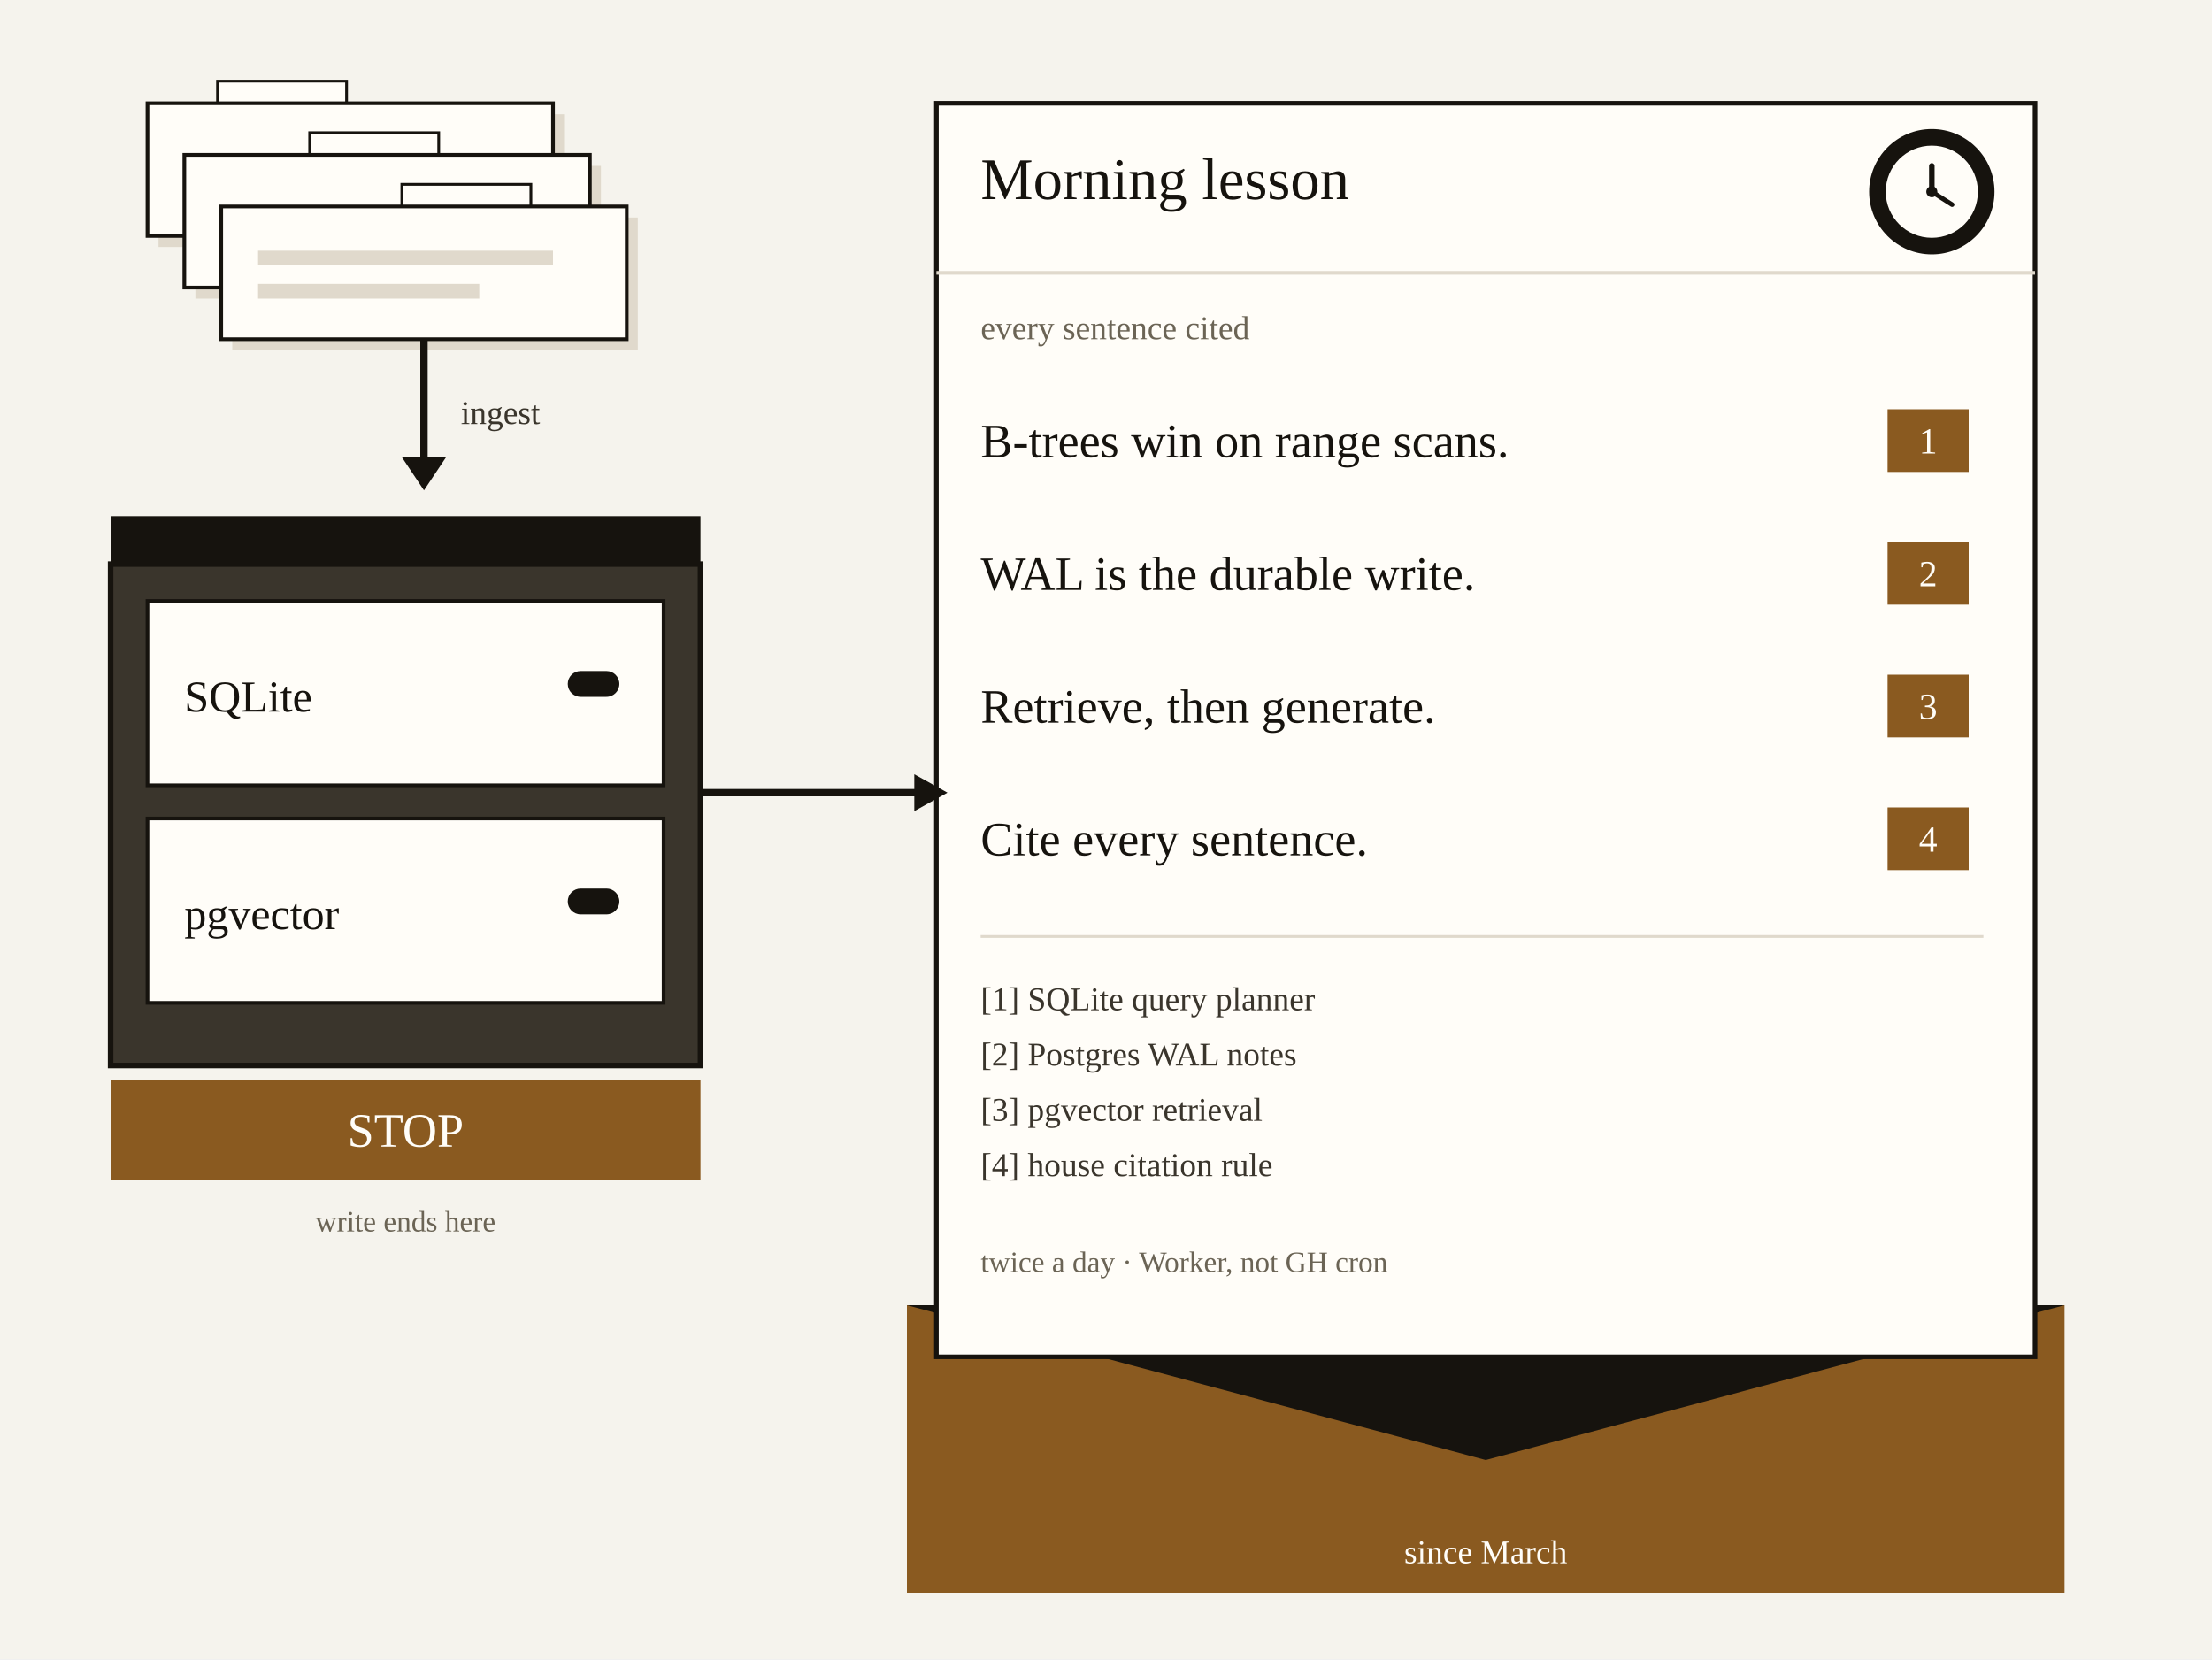
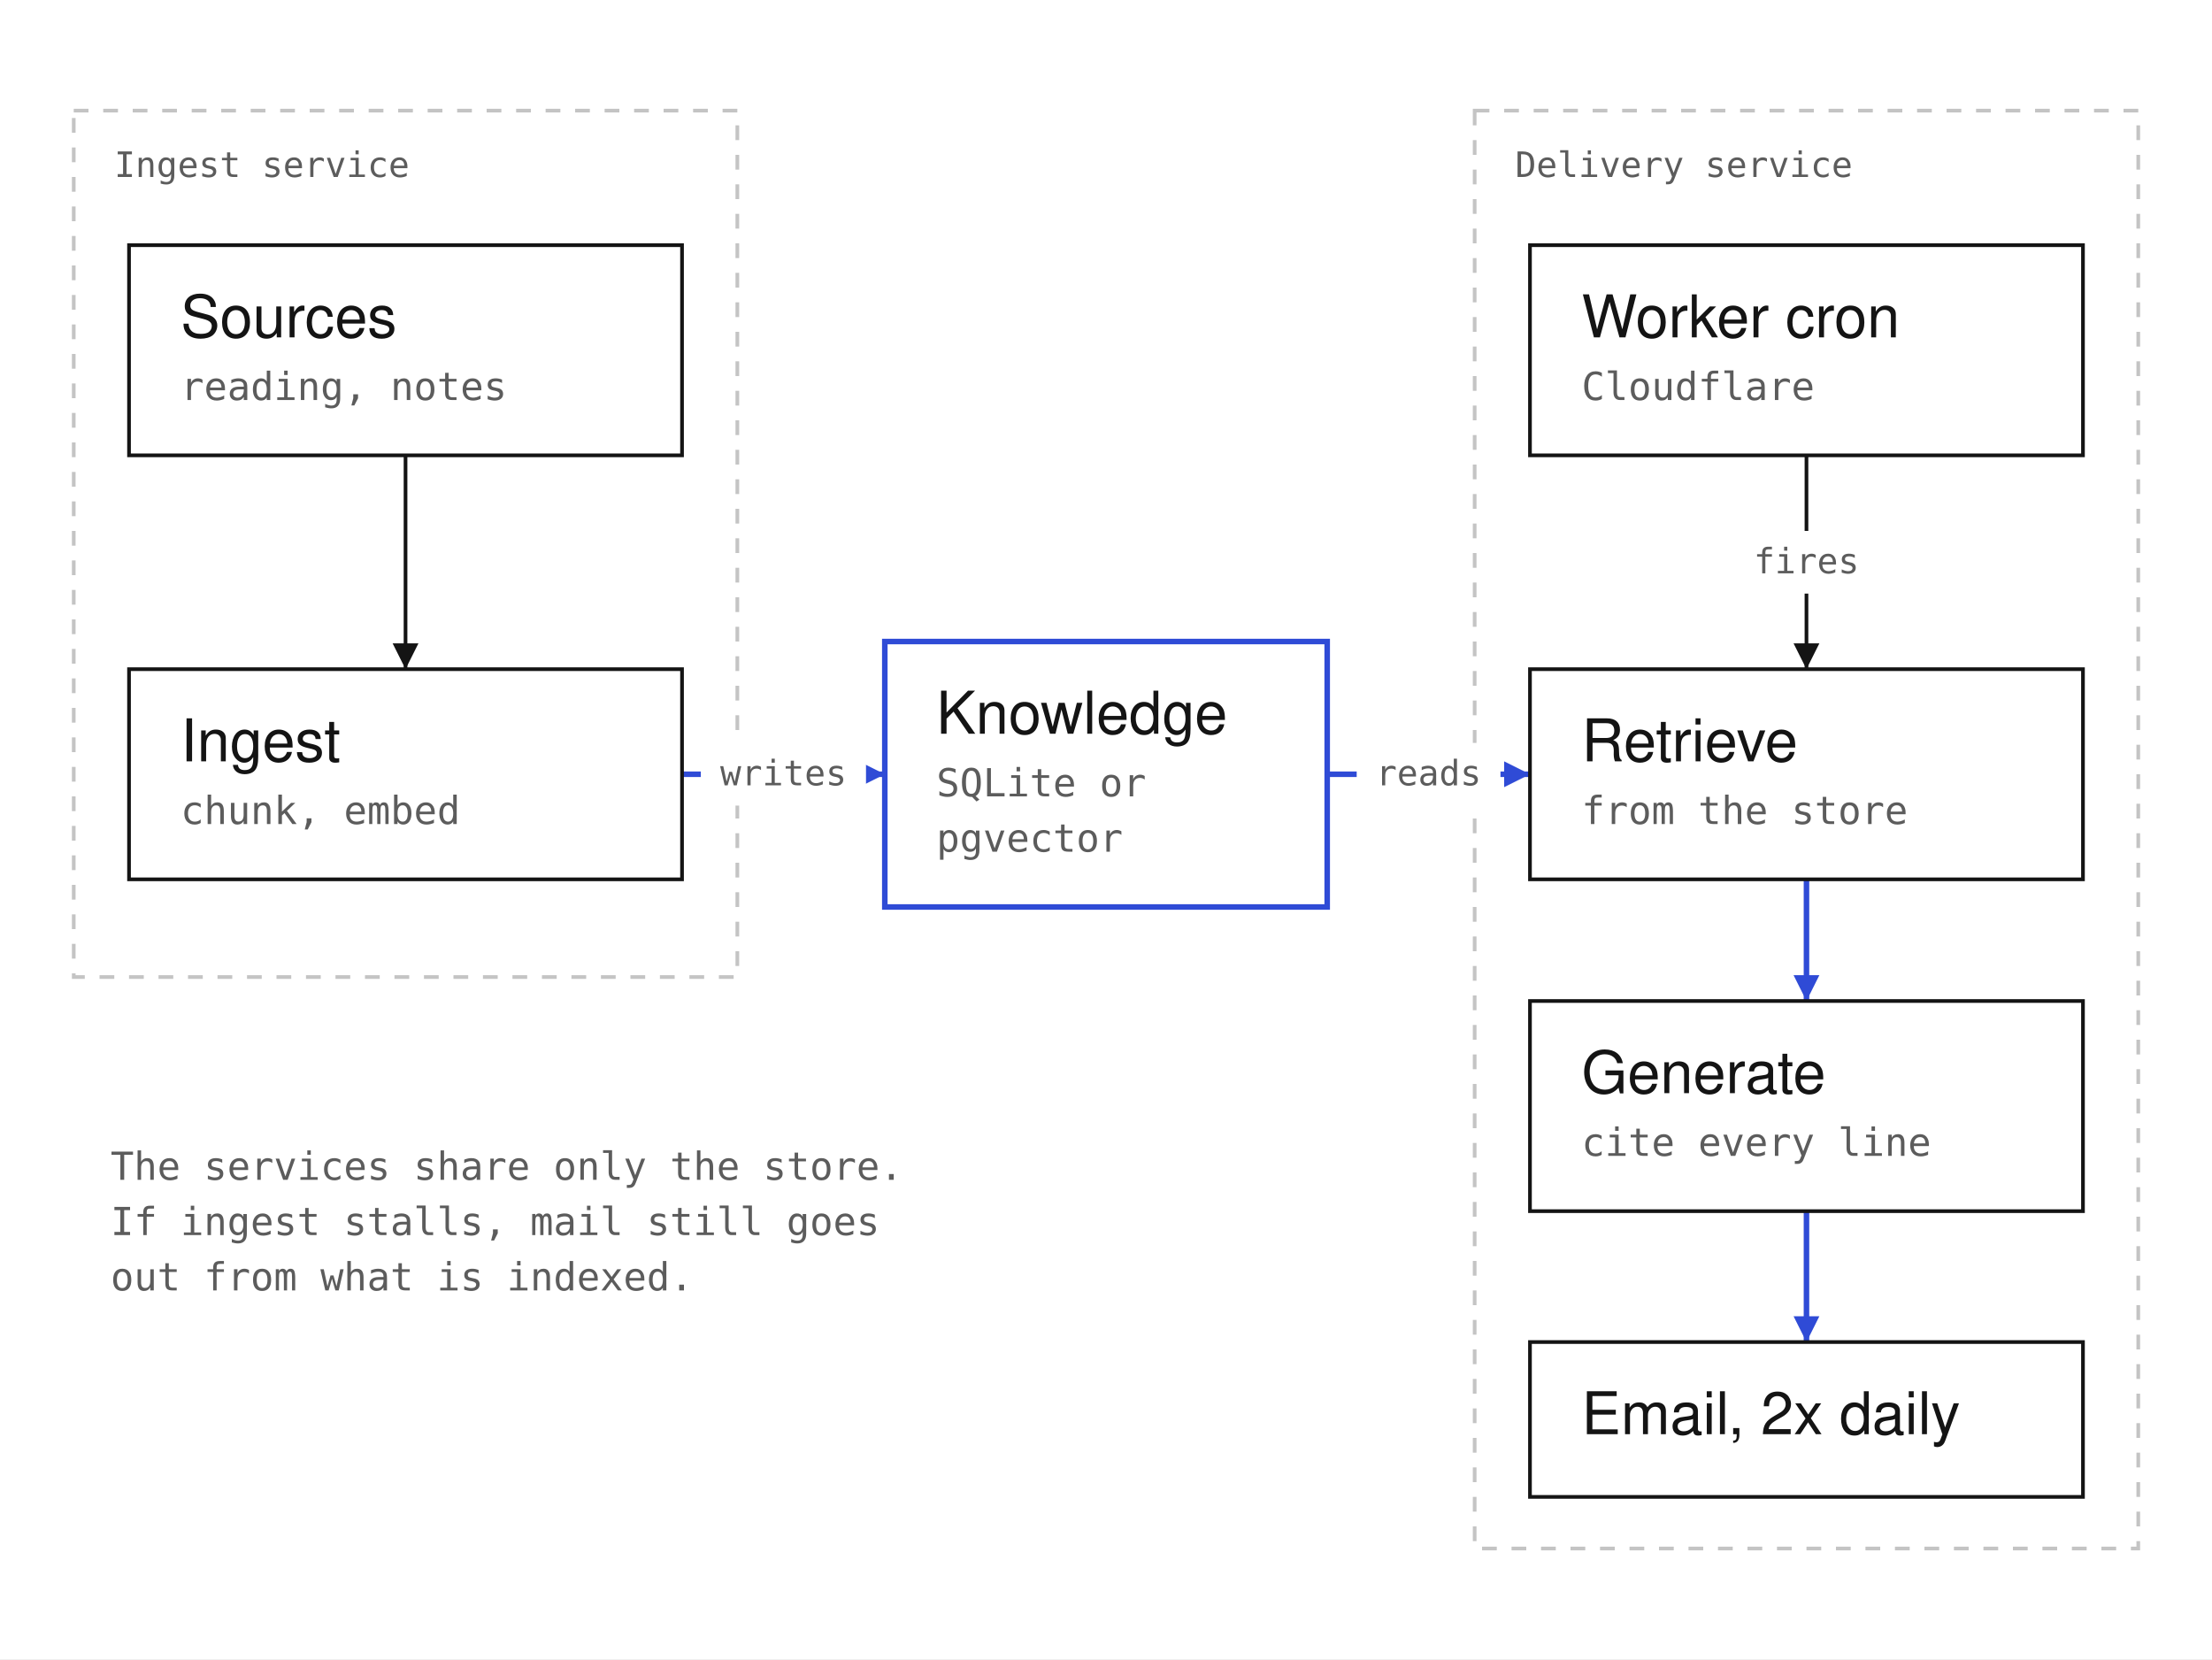
- <svg xmlns="http://www.w3.org/2000/svg" viewBox="0 0 1200 900" role="img" aria-labelledby="pad-title pad-desc">
-   <rect width="1200" height="900" fill="#f5f3ed" />
-   <g id="pad-envelope">
-     <rect x="492" y="708" width="628" height="156" fill="#8a5a20" />
-     <polygon points="492,708 806,792 1120,708" fill="#16130e" />
-     <rect x="508" y="708" width="596" height="28" fill="#fffdf8" />
-     <text x="806" y="848" text-anchor="middle" fill="#fffdf8" font-family="Georgia, 'Times New Roman', serif" font-size="18">since March</text>
-   </g>
-   <g id="pad-letter">
-     <rect x="508" y="56" width="596" height="680" fill="#fffdf8" stroke="#16130e" stroke-width="2.5" />
-     <line x1="508" y1="148" x2="1104" y2="148" stroke="#e0d9cc" stroke-width="2" />
-     <text x="532" y="108" fill="#16130e" font-family="Georgia, 'Times New Roman', serif" font-size="32">Morning lesson</text>
-     <text x="532" y="184" fill="#6b6455" font-family="Georgia, 'Times New Roman', serif" font-size="18">every sentence cited</text>
-     <text x="532" y="248" fill="#16130e" font-family="Georgia, 'Times New Roman', serif" font-size="26">B-trees win on range scans.</text>
-     <rect x="1024" y="222" width="44" height="34" fill="#8a5a20" />
-     <text x="1046" y="246" text-anchor="middle" fill="#fffdf8" font-family="Georgia, 'Times New Roman', serif" font-size="20">1</text>
-     <text x="532" y="320" fill="#16130e" font-family="Georgia, 'Times New Roman', serif" font-size="26">WAL is the durable write.</text>
-     <rect x="1024" y="294" width="44" height="34" fill="#8a5a20" />
-     <text x="1046" y="318" text-anchor="middle" fill="#fffdf8" font-family="Georgia, 'Times New Roman', serif" font-size="20">2</text>
-     <text x="532" y="392" fill="#16130e" font-family="Georgia, 'Times New Roman', serif" font-size="26">Retrieve, then generate.</text>
-     <rect x="1024" y="366" width="44" height="34" fill="#8a5a20" />
-     <text x="1046" y="390" text-anchor="middle" fill="#fffdf8" font-family="Georgia, 'Times New Roman', serif" font-size="20">3</text>
-     <text x="532" y="464" fill="#16130e" font-family="Georgia, 'Times New Roman', serif" font-size="26">Cite every sentence.</text>
-     <rect x="1024" y="438" width="44" height="34" fill="#8a5a20" />
-     <text x="1046" y="462" text-anchor="middle" fill="#fffdf8" font-family="Georgia, 'Times New Roman', serif" font-size="20">4</text>
-     <line x1="532" y1="508" x2="1076" y2="508" stroke="#e0d9cc" stroke-width="1.5" />
-     <text x="532" y="548" fill="#3a352c" font-family="Georgia, 'Times New Roman', serif" font-size="18">[1] SQLite query planner</text>
-     <text x="532" y="578" fill="#3a352c" font-family="Georgia, 'Times New Roman', serif" font-size="18">[2] Postgres WAL notes</text>
-     <text x="532" y="608" fill="#3a352c" font-family="Georgia, 'Times New Roman', serif" font-size="18">[3] pgvector retrieval</text>
-     <text x="532" y="638" fill="#3a352c" font-family="Georgia, 'Times New Roman', serif" font-size="18">[4] house citation rule</text>
-     <text x="532" y="690" fill="#6b6455" font-family="Georgia, 'Times New Roman', serif" font-size="16">twice a day · Worker, not GH cron</text>
-   </g>
-   <g id="pad-worker" transform="translate(1048 104)">
-     <circle r="34" fill="#16130e" />
-     <circle r="25" fill="#fffdf8" />
-     <line x1="0" y1="0" x2="0" y2="-14" stroke="#16130e" stroke-width="3" stroke-linecap="round" />
-     <line x1="0" y1="0" x2="11" y2="7" stroke="#16130e" stroke-width="2.5" stroke-linecap="round" />
-     <circle r="3" fill="#16130e" />
-   </g>
-   <g id="pad-sources">
-     <rect x="118" y="44" width="70" height="20" fill="#fffdf8" stroke="#16130e" stroke-width="1.5" />
-     <rect x="86" y="62" width="220" height="72" fill="#e0d9cc" />
-     <rect x="80" y="56" width="220" height="72" fill="#fffdf8" stroke="#16130e" stroke-width="2" />
-     <rect x="168" y="72" width="70" height="20" fill="#fffdf8" stroke="#16130e" stroke-width="1.5" />
-     <rect x="106" y="90" width="220" height="72" fill="#e0d9cc" />
-     <rect x="100" y="84" width="220" height="72" fill="#fffdf8" stroke="#16130e" stroke-width="2" />
-     <rect x="218" y="100" width="70" height="20" fill="#fffdf8" stroke="#16130e" stroke-width="1.5" />
-     <rect x="126" y="118" width="220" height="72" fill="#e0d9cc" />
-     <rect x="120" y="112" width="220" height="72" fill="#fffdf8" stroke="#16130e" stroke-width="2" />
-     <rect x="140" y="136" width="160" height="8" fill="#e0d9cc" />
-     <rect x="140" y="154" width="120" height="8" fill="#e0d9cc" />
-   </g>
-   <path d="M230 184 V250" fill="none" stroke="#16130e" stroke-width="4" />
-   <polygon points="230,266 218,248 242,248" fill="#16130e" />
-   <text x="250" y="230" fill="#3a352c" font-family="Georgia, 'Times New Roman', serif" font-size="18">ingest</text>
-   <g id="pad-cabinet">
-     <rect x="60" y="280" width="320" height="26" fill="#16130e" />
-     <rect x="60" y="306" width="320" height="272" fill="#3a352c" stroke="#16130e" stroke-width="3" />
-     <rect x="80" y="326" width="280" height="100" fill="#fffdf8" stroke="#16130e" stroke-width="2" />
-     <text x="100" y="386" fill="#16130e" font-family="Georgia, 'Times New Roman', serif" font-size="24">SQLite</text>
-     <rect x="308" y="364" width="28" height="14" rx="7" fill="#16130e" />
-     <rect x="80" y="444" width="280" height="100" fill="#fffdf8" stroke="#16130e" stroke-width="2" />
-     <text x="100" y="504" fill="#16130e" font-family="Georgia, 'Times New Roman', serif" font-size="24">pgvector</text>
-     <rect x="308" y="482" width="28" height="14" rx="7" fill="#16130e" />
-   </g>
-   <rect x="60" y="586" width="320" height="54" fill="#8a5a20" />
-   <text x="220" y="622" text-anchor="middle" fill="#fffdf8" font-family="Georgia, 'Times New Roman', serif" font-size="26">STOP</text>
-   <text x="220" y="668" text-anchor="middle" fill="#6b6455" font-family="Georgia, 'Times New Roman', serif" font-size="16">write ends here</text>
-   <path d="M380 430 H500" fill="none" stroke="#16130e" stroke-width="4" />
-   <polygon points="514,430 496,420 496,440" fill="#16130e" />
+ <svg xmlns="http://www.w3.org/2000/svg" viewBox="0 0 1200 900" role="img" aria-labelledby="personal-ai-digest-title personal-ai-digest-desc">
+   <rect width="1200" height="900" fill="#ffffff" />
+   <rect x="40" y="60" width="360" height="470" fill="none" stroke="#c4c4c4" stroke-width="2" stroke-dasharray="8 8" />
+   <text x="62" y="96" fill="#5c5c5c" font-family="ui-monospace, Menlo, Consolas, monospace" font-size="19">Ingest service</text>
+   <rect x="800" y="60" width="360" height="780" fill="none" stroke="#c4c4c4" stroke-width="2" stroke-dasharray="8 8" />
+   <text x="822" y="96" fill="#5c5c5c" font-family="ui-monospace, Menlo, Consolas, monospace" font-size="19">Delivery service</text>
+   <path d="M 220 247 L 220 363" fill="none" stroke="#141414" stroke-width="2" />
+   <path d="M 220 363 L 213 349 L 227 349 Z" fill="#141414" />
+   <path d="M 370 420 L 480 420" fill="none" stroke="#2f4bd6" stroke-width="3" />
+   <path d="M 480 420 L 466 427 L 466 413 Z" fill="#2f4bd6" />
+   <rect x="380.2" y="403" width="89.6" height="34" fill="#ffffff" />
+   <text x="425" y="426" text-anchor="middle" fill="#5c5c5c" font-family="ui-monospace, Menlo, Consolas, monospace" font-size="19">writes</text>
+   <path d="M 720 420 L 830 420" fill="none" stroke="#2f4bd6" stroke-width="3" />
+   <path d="M 830 420 L 816 427 L 816 413 Z" fill="#2f4bd6" />
+   <rect x="736" y="403" width="78" height="34" fill="#ffffff" />
+   <text x="775" y="426" text-anchor="middle" fill="#5c5c5c" font-family="ui-monospace, Menlo, Consolas, monospace" font-size="19">reads</text>
+   <path d="M 980 247 L 980 363" fill="none" stroke="#141414" stroke-width="2" />
+   <path d="M 980 363 L 973 349 L 987 349 Z" fill="#141414" />
+   <rect x="941" y="288" width="78" height="34" fill="#ffffff" />
+   <text x="980" y="311" text-anchor="middle" fill="#5c5c5c" font-family="ui-monospace, Menlo, Consolas, monospace" font-size="19">fires</text>
+   <path d="M 980 477 L 980 543" fill="none" stroke="#2f4bd6" stroke-width="3" />
+   <path d="M 980 543 L 973 529 L 987 529 Z" fill="#2f4bd6" />
+   <path d="M 980 657 L 980 728" fill="none" stroke="#2f4bd6" stroke-width="3" />
+   <path d="M 980 728 L 973 714 L 987 714 Z" fill="#2f4bd6" />
+   <rect x="70" y="133" width="300" height="114" fill="#ffffff" stroke="#141414" stroke-width="2" />
+   <text x="98" y="183" fill="#141414" font-family="'Helvetica Neue', Helvetica, Arial, sans-serif" font-size="32" font-weight="500">Sources</text>
+   <text x="98" y="217" fill="#5c5c5c" font-family="ui-monospace, Menlo, Consolas, monospace" font-size="21">reading, notes</text>
+   <rect x="70" y="363" width="300" height="114" fill="#ffffff" stroke="#141414" stroke-width="2" />
+   <text x="98" y="413" fill="#141414" font-family="'Helvetica Neue', Helvetica, Arial, sans-serif" font-size="32" font-weight="500">Ingest</text>
+   <text x="98" y="447" fill="#5c5c5c" font-family="ui-monospace, Menlo, Consolas, monospace" font-size="21">chunk, embed</text>
+   <rect x="480" y="348" width="240" height="144" fill="#ffffff" stroke="#2f4bd6" stroke-width="3" />
+   <text x="508" y="398" fill="#141414" font-family="'Helvetica Neue', Helvetica, Arial, sans-serif" font-size="32" font-weight="500">Knowledge</text>
+   <text x="508" y="432" fill="#5c5c5c" font-family="ui-monospace, Menlo, Consolas, monospace" font-size="21">SQLite or</text>
+   <text x="508" y="462" fill="#5c5c5c" font-family="ui-monospace, Menlo, Consolas, monospace" font-size="21">pgvector</text>
+   <rect x="830" y="133" width="300" height="114" fill="#ffffff" stroke="#141414" stroke-width="2" />
+   <text x="858" y="183" fill="#141414" font-family="'Helvetica Neue', Helvetica, Arial, sans-serif" font-size="32" font-weight="500">Worker cron</text>
+   <text x="858" y="217" fill="#5c5c5c" font-family="ui-monospace, Menlo, Consolas, monospace" font-size="21">Cloudflare</text>
+   <rect x="830" y="363" width="300" height="114" fill="#ffffff" stroke="#141414" stroke-width="2" />
+   <text x="858" y="413" fill="#141414" font-family="'Helvetica Neue', Helvetica, Arial, sans-serif" font-size="32" font-weight="500">Retrieve</text>
+   <text x="858" y="447" fill="#5c5c5c" font-family="ui-monospace, Menlo, Consolas, monospace" font-size="21">from the store</text>
+   <rect x="830" y="543" width="300" height="114" fill="#ffffff" stroke="#141414" stroke-width="2" />
+   <text x="858" y="593" fill="#141414" font-family="'Helvetica Neue', Helvetica, Arial, sans-serif" font-size="32" font-weight="500">Generate</text>
+   <text x="858" y="627" fill="#5c5c5c" font-family="ui-monospace, Menlo, Consolas, monospace" font-size="21">cite every line</text>
+   <rect x="830" y="728" width="300" height="84" fill="#ffffff" stroke="#141414" stroke-width="2" />
+   <text x="858" y="778" fill="#141414" font-family="'Helvetica Neue', Helvetica, Arial, sans-serif" font-size="32" font-weight="500">Email, 2x daily</text>
+   <text x="60" y="640" fill="#5c5c5c" font-family="ui-monospace, Menlo, Consolas, monospace" font-size="21">The services share only the store.</text>
+   <text x="60" y="670" fill="#5c5c5c" font-family="ui-monospace, Menlo, Consolas, monospace" font-size="21">If ingest stalls, mail still goes</text>
+   <text x="60" y="700" fill="#5c5c5c" font-family="ui-monospace, Menlo, Consolas, monospace" font-size="21">out from what is indexed.</text>
</svg>
